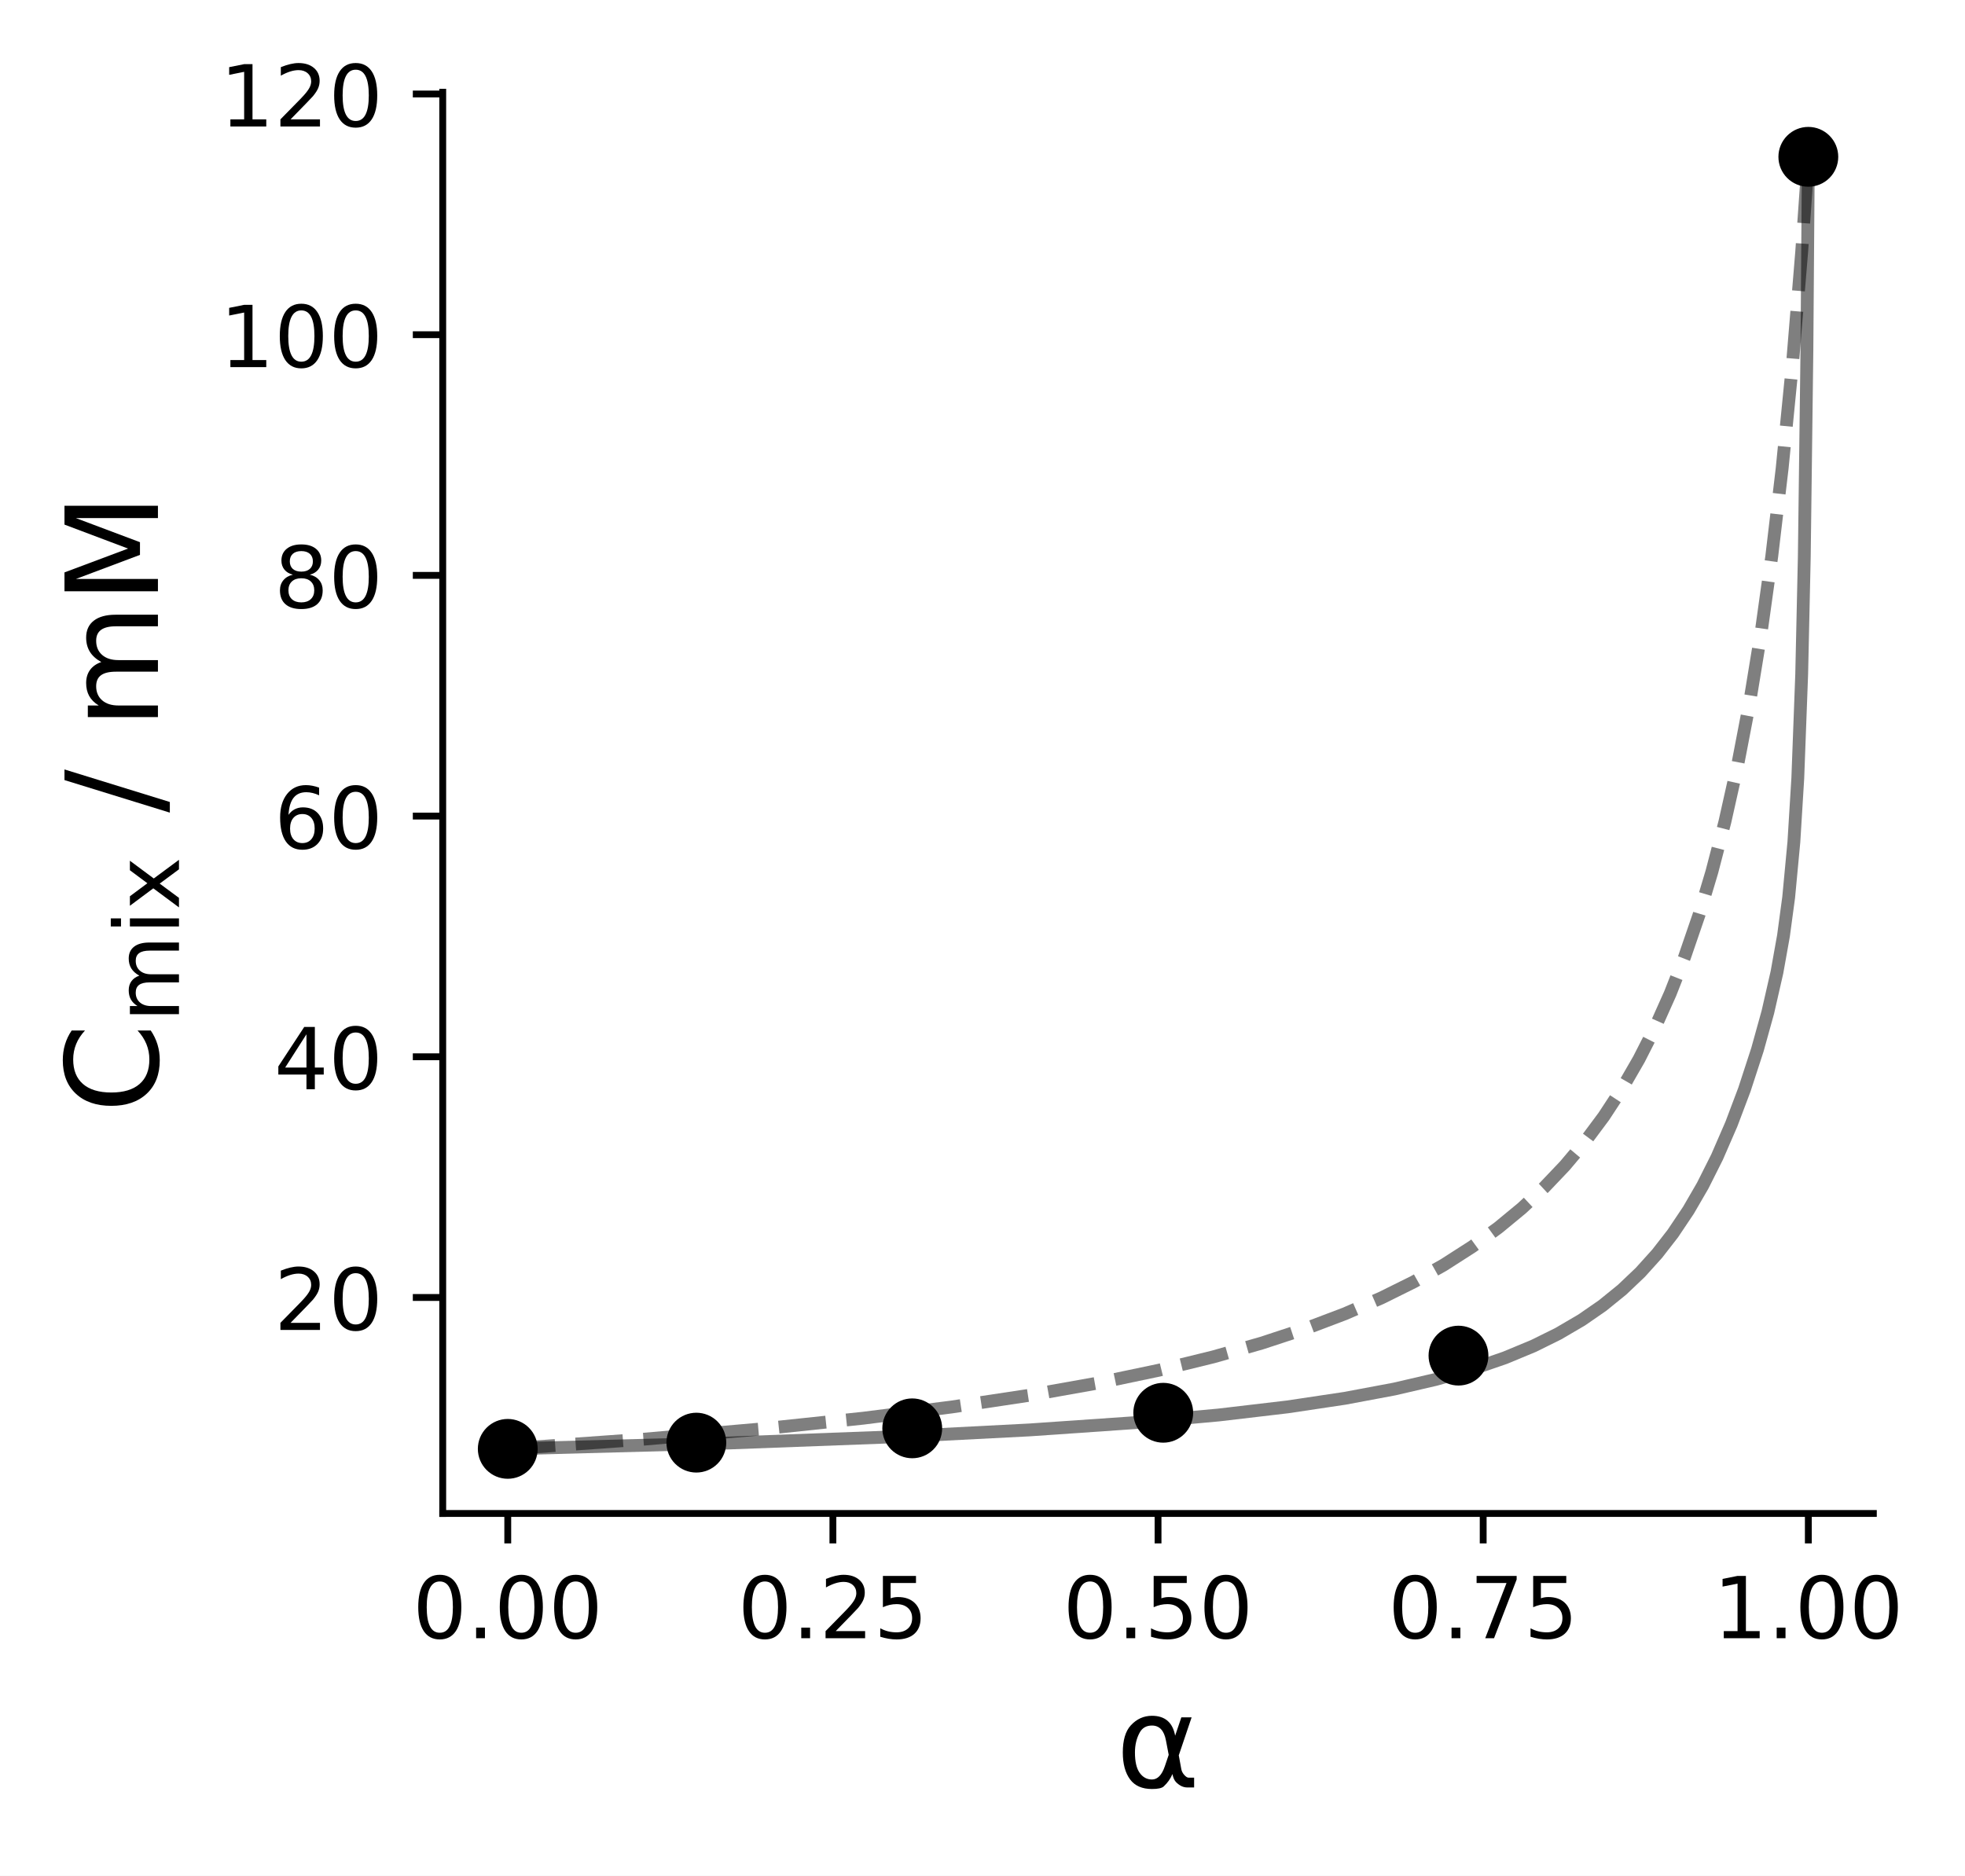
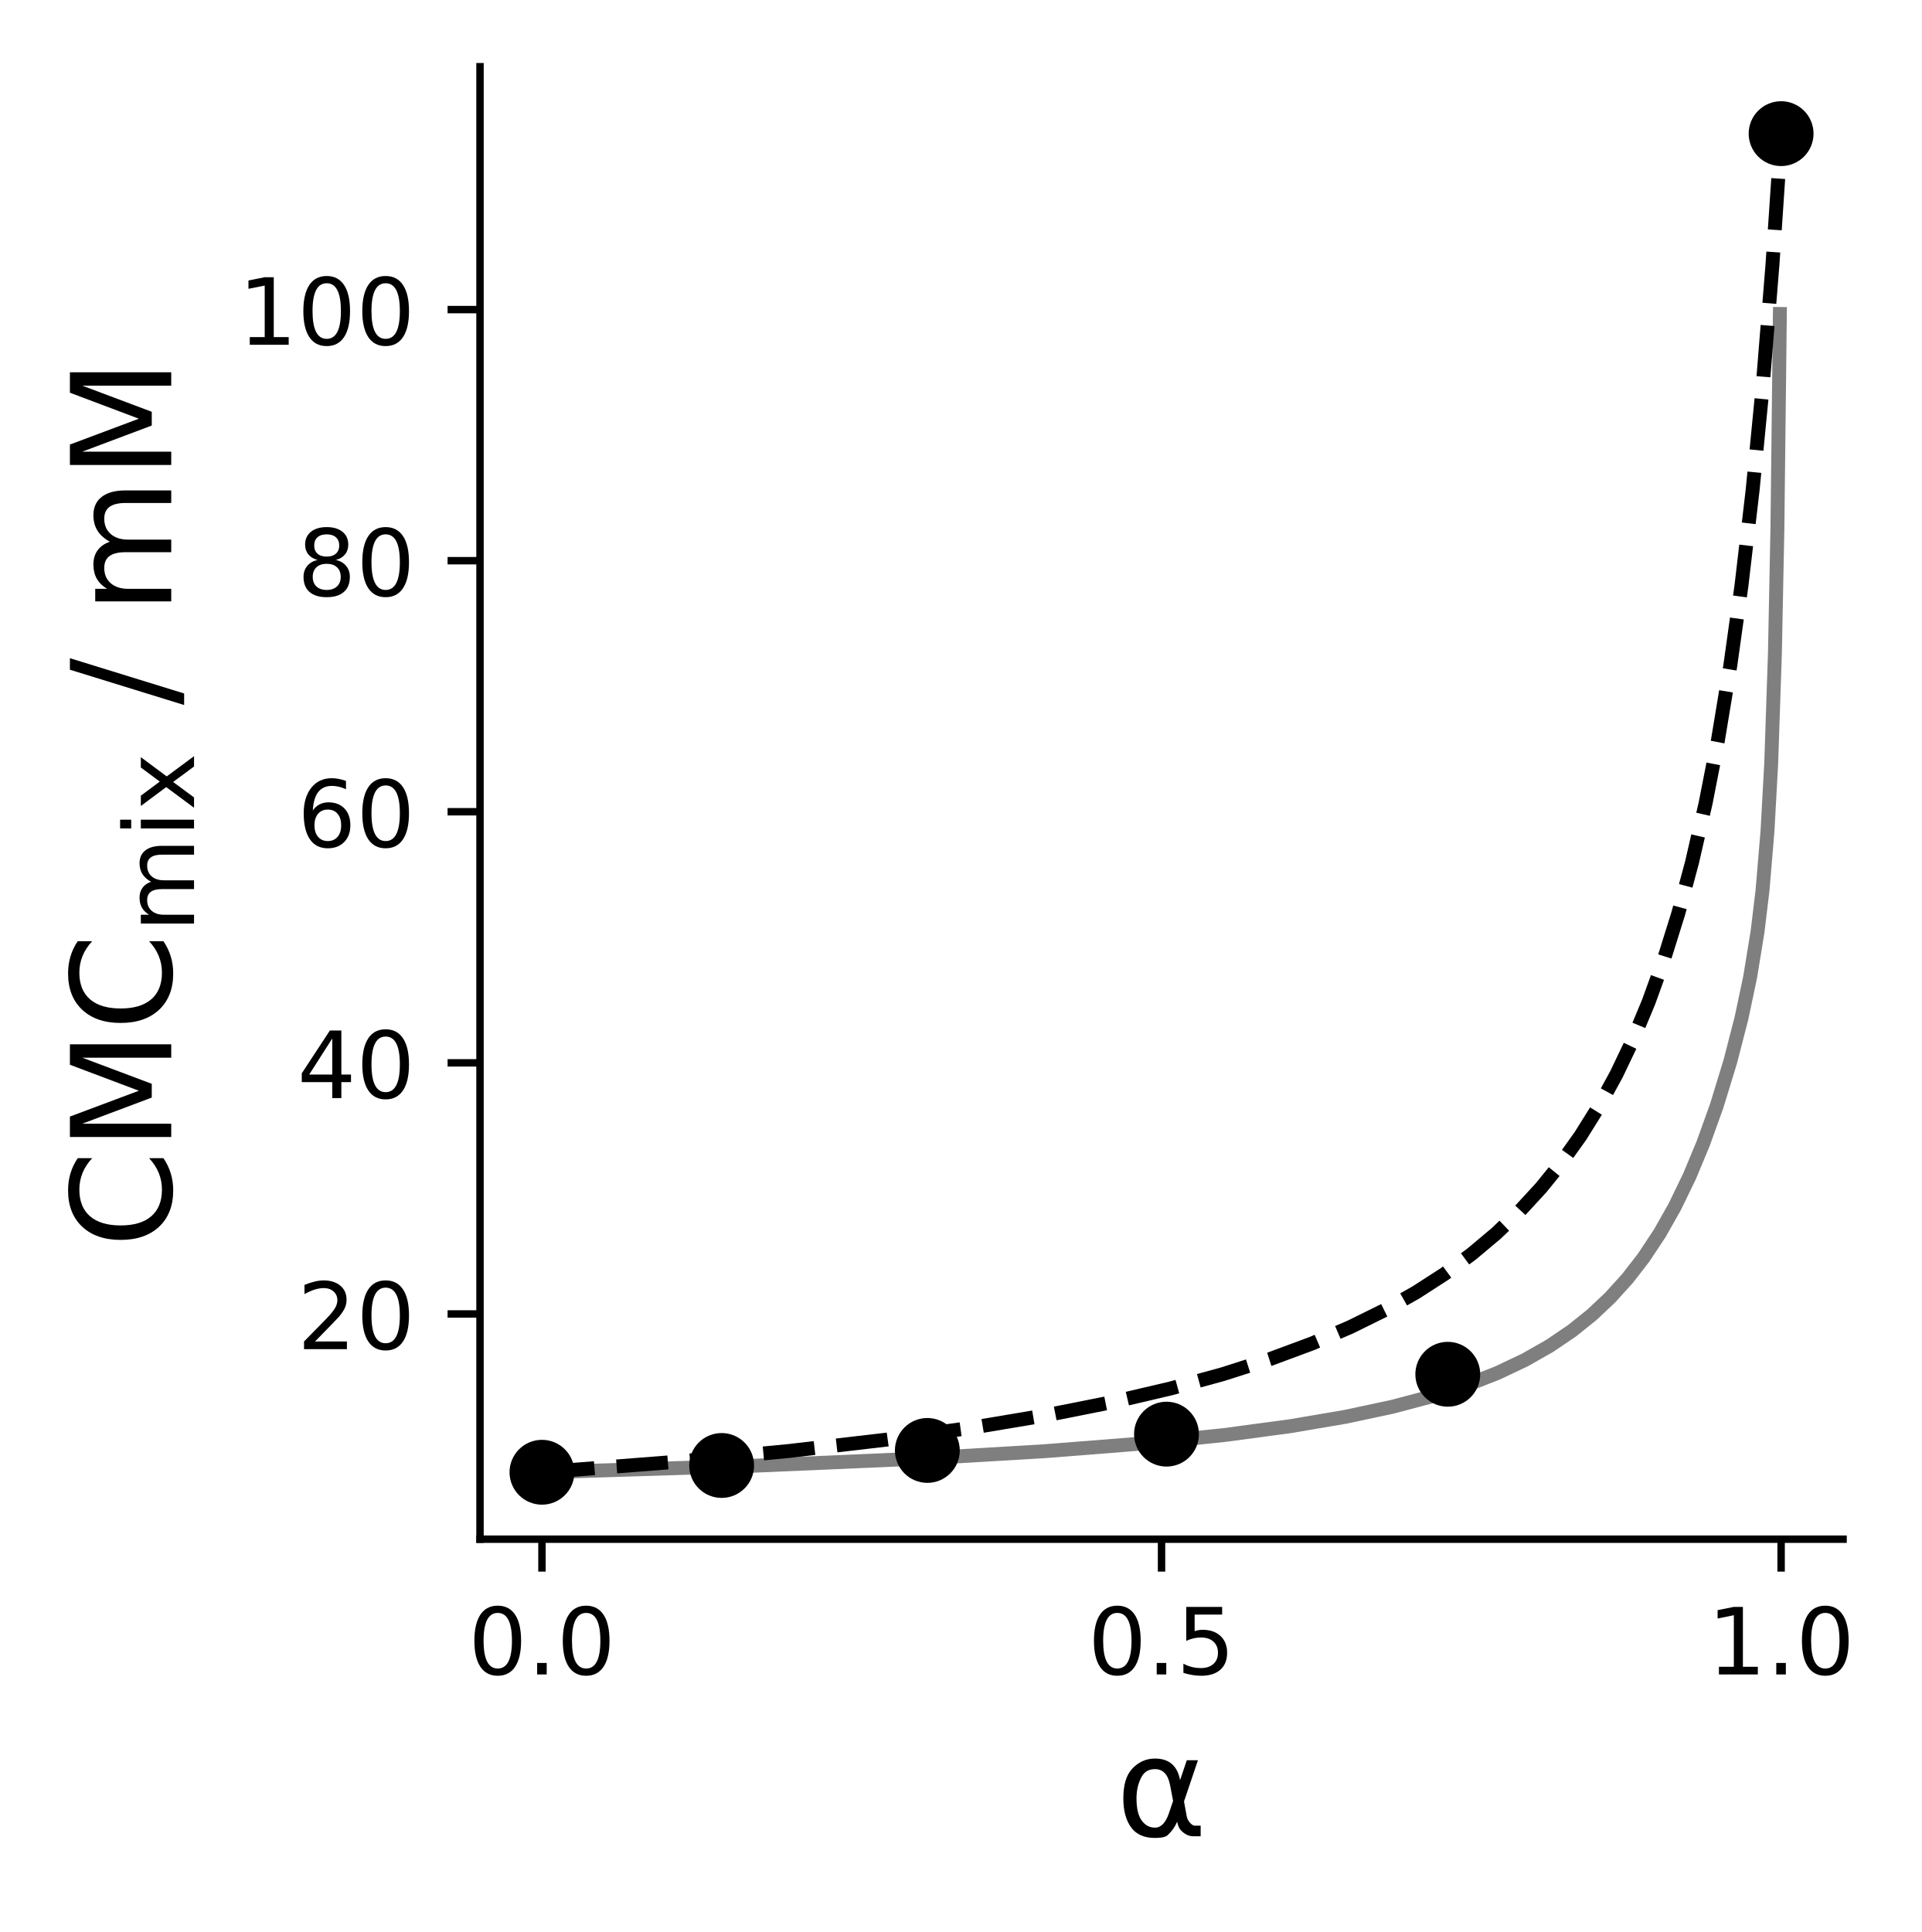
- <svg xmlns="http://www.w3.org/2000/svg" xmlns:xlink="http://www.w3.org/1999/xlink" width="229.928pt" height="219.506pt" viewBox="0 0 229.928 219.506" version="1.1">
+ <svg xmlns="http://www.w3.org/2000/svg" xmlns:xlink="http://www.w3.org/1999/xlink" width="207.377pt" height="208.515pt" viewBox="0 0 207.377 208.515" version="1.1">
  <defs>
    <style type="text/css">*{stroke-linejoin: round; stroke-linecap: butt}</style>
  </defs>
  <g id="figure_1">
    <g id="patch_1">
-       <path d="M 0 219.506  L 229.928 219.506  L 229.928 0  L 0 0  z " style="fill: #ffffff" />
+       <path d="M 0 208.515  L 207.377 208.515  L 207.377 0  L 0 0  z " style="fill: #ffffff" />
    </g>
    <g id="axes_1">
      <g id="patch_2">
-         <path d="M 51.805 177.111  L 219.205 177.111  L 219.205 10.791  L 51.805 10.791  z " style="fill: #ffffff" />
+         <path d="M 51.805 166.12  L 198.912 166.12  L 198.912 7.2  L 51.805 7.2  z " style="fill: #ffffff" />
      </g>
      <g id="matplotlib.axis_1">
        <g id="xtick_1">
          <g id="line2d_1">
            <defs>
-               <path id="m84a86d552f" d="M 0 0  L 0 3.5  " style="stroke: #000000; stroke-width: 0.8" />
-             </defs>
-             <g>
-               <use xlink:href="#m84a86d552f" x="59.414" y="177.111" style="stroke: #000000; stroke-width: 0.8" />
+               <path id="mf15cbdfcb8" d="M 0 0  L 0 3.5  " style="stroke: #000000; stroke-width: 0.8" />
+             </defs>
+             <g>
+               <use xlink:href="#mf15cbdfcb8" x="58.491" y="166.12" style="stroke: #000000; stroke-width: 0.8" />
            </g>
          </g>
          <g id="text_1">
-             <g transform="translate(48.28097 191.7093) scale(0.1 -0.1)">
+             <g transform="translate(50.53981 180.7184) scale(0.1 -0.1)">
              <defs>
                <path id="DejaVuSans-30" d="M 2034 4250  Q 1547 4250 1301 3770  Q 1056 3291 1056 2328  Q 1056 1369 1301 889  Q 1547 409 2034 409  Q 2525 409 2770 889  Q 3016 1369 3016 2328  Q 3016 3291 2770 3770  Q 2525 4250 2034 4250  z M 2034 4750  Q 2819 4750 3233 4129  Q 3647 3509 3647 2328  Q 3647 1150 3233 529  Q 2819 -91 2034 -91  Q 1250 -91 836 529  Q 422 1150 422 2328  Q 422 3509 836 4129  Q 1250 4750 2034 4750  z " transform="scale(0.015625)" />
                <path id="DejaVuSans-2e" d="M 684 794  L 1344 794  L 1344 0  L 684 0  L 684 794  z " transform="scale(0.015625)" />
              </defs>
              <use xlink:href="#DejaVuSans-30" />
              <use xlink:href="#DejaVuSans-2e" x="63.623" />
              <use xlink:href="#DejaVuSans-30" x="95.41" />
-               <use xlink:href="#DejaVuSans-30" x="159.033" />
            </g>
          </g>
        </g>
        <g id="xtick_2">
          <g id="line2d_2">
            <g>
-               <use xlink:href="#m84a86d552f" x="97.459" y="177.111" style="stroke: #000000; stroke-width: 0.8" />
+               <use xlink:href="#mf15cbdfcb8" x="125.358" y="166.12" style="stroke: #000000; stroke-width: 0.8" />
            </g>
          </g>
          <g id="text_2">
-             <g transform="translate(86.32642 191.7093) scale(0.1 -0.1)">
-               <defs>
-                 <path id="DejaVuSans-32" d="M 1228 531  L 3431 531  L 3431 0  L 469 0  L 469 531  Q 828 903 1448 1529  Q 2069 2156 2228 2338  Q 2531 2678 2651 2914  Q 2772 3150 2772 3378  Q 2772 3750 2511 3984  Q 2250 4219 1831 4219  Q 1534 4219 1204 4116  Q 875 4013 500 3803  L 500 4441  Q 881 4594 1212 4672  Q 1544 4750 1819 4750  Q 2544 4750 2975 4387  Q 3406 4025 3406 3419  Q 3406 3131 3298 2873  Q 3191 2616 2906 2266  Q 2828 2175 2409 1742  Q 1991 1309 1228 531  z " transform="scale(0.015625)" />
+             <g transform="translate(117.4067 180.7184) scale(0.1 -0.1)">
+               <defs>
                <path id="DejaVuSans-35" d="M 691 4666  L 3169 4666  L 3169 4134  L 1269 4134  L 1269 2991  Q 1406 3038 1543 3061  Q 1681 3084 1819 3084  Q 2600 3084 3056 2656  Q 3513 2228 3513 1497  Q 3513 744 3044 326  Q 2575 -91 1722 -91  Q 1428 -91 1123 -41  Q 819 9 494 109  L 494 744  Q 775 591 1075 516  Q 1375 441 1709 441  Q 2250 441 2565 725  Q 2881 1009 2881 1497  Q 2881 1984 2565 2268  Q 2250 2553 1709 2553  Q 1456 2553 1204 2497  Q 953 2441 691 2322  L 691 4666  z " transform="scale(0.015625)" />
              </defs>
-               <use xlink:href="#DejaVuSans-30" />
-               <use xlink:href="#DejaVuSans-2e" x="63.623" />
-               <use xlink:href="#DejaVuSans-32" x="95.41" />
-               <use xlink:href="#DejaVuSans-35" x="159.033" />
-             </g>
-           </g>
-         </g>
-         <g id="xtick_3">
-           <g id="line2d_3">
-             <g>
-               <use xlink:href="#m84a86d552f" x="135.505" y="177.111" style="stroke: #000000; stroke-width: 0.8" />
-             </g>
-           </g>
-           <g id="text_3">
-             <g transform="translate(124.3719 191.7093) scale(0.1 -0.1)">
              <use xlink:href="#DejaVuSans-30" />
              <use xlink:href="#DejaVuSans-2e" x="63.623" />
              <use xlink:href="#DejaVuSans-35" x="95.41" />
-               <use xlink:href="#DejaVuSans-30" x="159.033" />
-             </g>
-           </g>
-         </g>
-         <g id="xtick_4">
-           <g id="line2d_4">
-             <g>
-               <use xlink:href="#m84a86d552f" x="173.55" y="177.111" style="stroke: #000000; stroke-width: 0.8" />
-             </g>
-           </g>
-           <g id="text_4">
-             <g transform="translate(162.4173 191.7093) scale(0.1 -0.1)">
-               <defs>
-                 <path id="DejaVuSans-37" d="M 525 4666  L 3525 4666  L 3525 4397  L 1831 0  L 1172 0  L 2766 4134  L 525 4134  L 525 4666  z " transform="scale(0.015625)" />
-               </defs>
-               <use xlink:href="#DejaVuSans-30" />
-               <use xlink:href="#DejaVuSans-2e" x="63.623" />
-               <use xlink:href="#DejaVuSans-37" x="95.41" />
-               <use xlink:href="#DejaVuSans-35" x="159.033" />
-             </g>
-           </g>
-         </g>
-         <g id="xtick_5">
-           <g id="line2d_5">
-             <g>
-               <use xlink:href="#m84a86d552f" x="211.596" y="177.111" style="stroke: #000000; stroke-width: 0.8" />
-             </g>
-           </g>
-           <g id="text_5">
-             <g transform="translate(200.4628 191.7093) scale(0.1 -0.1)">
+             </g>
+           </g>
+         </g>
+         <g id="xtick_3">
+           <g id="line2d_3">
+             <g>
+               <use xlink:href="#mf15cbdfcb8" x="192.225" y="166.12" style="stroke: #000000; stroke-width: 0.8" />
+             </g>
+           </g>
+           <g id="text_3">
+             <g transform="translate(184.2735 180.7184) scale(0.1 -0.1)">
              <defs>
                <path id="DejaVuSans-31" d="M 794 531  L 1825 531  L 1825 4091  L 703 3866  L 703 4441  L 1819 4666  L 2450 4666  L 2450 531  L 3481 531  L 3481 0  L 794 0  L 794 531  z " transform="scale(0.015625)" />
              </defs>
              <use xlink:href="#DejaVuSans-31" />
              <use xlink:href="#DejaVuSans-2e" x="63.623" />
              <use xlink:href="#DejaVuSans-30" x="95.41" />
-               <use xlink:href="#DejaVuSans-30" x="159.033" />
-             </g>
-           </g>
-         </g>
-         <g id="text_6">
-           <g transform="translate(130.5547 209.1866) scale(0.15 -0.15)">
+             </g>
+           </g>
+         </g>
+         <g id="text_4">
+           <g transform="translate(120.4082 198.1958) scale(0.15 -0.15)">
            <defs>
              <path id="DejaVuSans-3b1" d="M 2644 1628  L 2506 2350  Q 2366 3091 1809 3091  Q 1391 3091 1200 2747  Q 959 2316 959 1747  Q 959 1059 1194 731  Q 1431 397 1809 397  Q 2228 397 2453 1063  L 2644 1628  z M 2966 2584  L 3275 3500  L 3788 3500  L 3147 1603  L 3272 919  Q 3300 766 3409 638  Q 3538 488 3638 488  L 3913 488  L 3913 0  L 3569 0  Q 3275 0 3013 263  Q 2884 394 2831 669  Q 2688 322 2394 50  Q 2256 -78 1809 -78  Q 1075 -78 719 397  Q 353 888 353 1747  Q 353 2666 750 3097  Q 1191 3578 1809 3578  Q 2781 3578 2966 2584  z " transform="scale(0.015625)" />
            </defs>
            <use xlink:href="#DejaVuSans-3b1" transform="translate(0 0.09375)" />
          </g>
        </g>
      </g>
      <g id="matplotlib.axis_2">
        <g id="ytick_1">
+           <g id="line2d_4">
+             <defs>
+               <path id="mb3fe658f30" d="M 0 0  L -3.5 0  " style="stroke: #000000; stroke-width: 0.8" />
+             </defs>
+             <g>
+               <use xlink:href="#mb3fe658f30" x="51.805" y="141.813" style="stroke: #000000; stroke-width: 0.8" />
+             </g>
+           </g>
+           <g id="text_5">
+             <g transform="translate(32.07969 145.6123) scale(0.1 -0.1)">
+               <defs>
+                 <path id="DejaVuSans-32" d="M 1228 531  L 3431 531  L 3431 0  L 469 0  L 469 531  Q 828 903 1448 1529  Q 2069 2156 2228 2338  Q 2531 2678 2651 2914  Q 2772 3150 2772 3378  Q 2772 3750 2511 3984  Q 2250 4219 1831 4219  Q 1534 4219 1204 4116  Q 875 4013 500 3803  L 500 4441  Q 881 4594 1212 4672  Q 1544 4750 1819 4750  Q 2544 4750 2975 4387  Q 3406 4025 3406 3419  Q 3406 3131 3298 2873  Q 3191 2616 2906 2266  Q 2828 2175 2409 1742  Q 1991 1309 1228 531  z " transform="scale(0.015625)" />
+               </defs>
+               <use xlink:href="#DejaVuSans-32" />
+               <use xlink:href="#DejaVuSans-30" x="63.623" />
+             </g>
+           </g>
+         </g>
+         <g id="ytick_2">
+           <g id="line2d_5">
+             <g>
+               <use xlink:href="#mb3fe658f30" x="51.805" y="114.713" style="stroke: #000000; stroke-width: 0.8" />
+             </g>
+           </g>
+           <g id="text_6">
+             <g transform="translate(32.07969 118.5119) scale(0.1 -0.1)">
+               <defs>
+                 <path id="DejaVuSans-34" d="M 2419 4116  L 825 1625  L 2419 1625  L 2419 4116  z M 2253 4666  L 3047 4666  L 3047 1625  L 3713 1625  L 3713 1100  L 3047 1100  L 3047 0  L 2419 0  L 2419 1100  L 313 1100  L 313 1709  L 2253 4666  z " transform="scale(0.015625)" />
+               </defs>
+               <use xlink:href="#DejaVuSans-34" />
+               <use xlink:href="#DejaVuSans-30" x="63.623" />
+             </g>
+           </g>
+         </g>
+         <g id="ytick_3">
          <g id="line2d_6">
-             <defs>
-               <path id="m477ae0b441" d="M 0 0  L -3.5 0  " style="stroke: #000000; stroke-width: 0.8" />
-             </defs>
-             <g>
-               <use xlink:href="#m477ae0b441" x="51.805" y="151.834" style="stroke: #000000; stroke-width: 0.8" />
+             <g>
+               <use xlink:href="#mb3fe658f30" x="51.805" y="87.612" style="stroke: #000000; stroke-width: 0.8" />
            </g>
          </g>
          <g id="text_7">
-             <g transform="translate(32.07969 155.6329) scale(0.1 -0.1)">
-               <use xlink:href="#DejaVuSans-32" />
-               <use xlink:href="#DejaVuSans-30" x="63.623" />
-             </g>
-           </g>
-         </g>
-         <g id="ytick_2">
+             <g transform="translate(32.07969 91.41148) scale(0.1 -0.1)">
+               <defs>
+                 <path id="DejaVuSans-36" d="M 2113 2584  Q 1688 2584 1439 2293  Q 1191 2003 1191 1497  Q 1191 994 1439 701  Q 1688 409 2113 409  Q 2538 409 2786 701  Q 3034 994 3034 1497  Q 3034 2003 2786 2293  Q 2538 2584 2113 2584  z M 3366 4563  L 3366 3988  Q 3128 4100 2886 4159  Q 2644 4219 2406 4219  Q 1781 4219 1451 3797  Q 1122 3375 1075 2522  Q 1259 2794 1537 2939  Q 1816 3084 2150 3084  Q 2853 3084 3261 2657  Q 3669 2231 3669 1497  Q 3669 778 3244 343  Q 2819 -91 2113 -91  Q 1303 -91 875 529  Q 447 1150 447 2328  Q 447 3434 972 4092  Q 1497 4750 2381 4750  Q 2619 4750 2861 4703  Q 3103 4656 3366 4563  z " transform="scale(0.015625)" />
+               </defs>
+               <use xlink:href="#DejaVuSans-36" />
+               <use xlink:href="#DejaVuSans-30" x="63.623" />
+             </g>
+           </g>
+         </g>
+         <g id="ytick_4">
          <g id="line2d_7">
            <g>
-               <use xlink:href="#m477ae0b441" x="51.805" y="123.667" style="stroke: #000000; stroke-width: 0.8" />
+               <use xlink:href="#mb3fe658f30" x="51.805" y="60.512" style="stroke: #000000; stroke-width: 0.8" />
            </g>
          </g>
          <g id="text_8">
-             <g transform="translate(32.07969 127.466) scale(0.1 -0.1)">
-               <defs>
-                 <path id="DejaVuSans-34" d="M 2419 4116  L 825 1625  L 2419 1625  L 2419 4116  z M 2253 4666  L 3047 4666  L 3047 1625  L 3713 1625  L 3713 1100  L 3047 1100  L 3047 0  L 2419 0  L 2419 1100  L 313 1100  L 313 1709  L 2253 4666  z " transform="scale(0.015625)" />
-               </defs>
-               <use xlink:href="#DejaVuSans-34" />
-               <use xlink:href="#DejaVuSans-30" x="63.623" />
-             </g>
-           </g>
-         </g>
-         <g id="ytick_3">
+             <g transform="translate(32.07969 64.31105) scale(0.1 -0.1)">
+               <defs>
+                 <path id="DejaVuSans-38" d="M 2034 2216  Q 1584 2216 1326 1975  Q 1069 1734 1069 1313  Q 1069 891 1326 650  Q 1584 409 2034 409  Q 2484 409 2743 651  Q 3003 894 3003 1313  Q 3003 1734 2745 1975  Q 2488 2216 2034 2216  z M 1403 2484  Q 997 2584 770 2862  Q 544 3141 544 3541  Q 544 4100 942 4425  Q 1341 4750 2034 4750  Q 2731 4750 3128 4425  Q 3525 4100 3525 3541  Q 3525 3141 3298 2862  Q 3072 2584 2669 2484  Q 3125 2378 3379 2068  Q 3634 1759 3634 1313  Q 3634 634 3220 271  Q 2806 -91 2034 -91  Q 1263 -91 848 271  Q 434 634 434 1313  Q 434 1759 690 2068  Q 947 2378 1403 2484  z M 1172 3481  Q 1172 3119 1398 2916  Q 1625 2713 2034 2713  Q 2441 2713 2670 2916  Q 2900 3119 2900 3481  Q 2900 3844 2670 4047  Q 2441 4250 2034 4250  Q 1625 4250 1398 4047  Q 1172 3844 1172 3481  z " transform="scale(0.015625)" />
+               </defs>
+               <use xlink:href="#DejaVuSans-38" />
+               <use xlink:href="#DejaVuSans-30" x="63.623" />
+             </g>
+           </g>
+         </g>
+         <g id="ytick_5">
          <g id="line2d_8">
            <g>
-               <use xlink:href="#m477ae0b441" x="51.805" y="95.5" style="stroke: #000000; stroke-width: 0.8" />
+               <use xlink:href="#mb3fe658f30" x="51.805" y="33.411" style="stroke: #000000; stroke-width: 0.8" />
            </g>
          </g>
          <g id="text_9">
-             <g transform="translate(32.07969 99.29912) scale(0.1 -0.1)">
-               <defs>
-                 <path id="DejaVuSans-36" d="M 2113 2584  Q 1688 2584 1439 2293  Q 1191 2003 1191 1497  Q 1191 994 1439 701  Q 1688 409 2113 409  Q 2538 409 2786 701  Q 3034 994 3034 1497  Q 3034 2003 2786 2293  Q 2538 2584 2113 2584  z M 3366 4563  L 3366 3988  Q 3128 4100 2886 4159  Q 2644 4219 2406 4219  Q 1781 4219 1451 3797  Q 1122 3375 1075 2522  Q 1259 2794 1537 2939  Q 1816 3084 2150 3084  Q 2853 3084 3261 2657  Q 3669 2231 3669 1497  Q 3669 778 3244 343  Q 2819 -91 2113 -91  Q 1303 -91 875 529  Q 447 1150 447 2328  Q 447 3434 972 4092  Q 1497 4750 2381 4750  Q 2619 4750 2861 4703  Q 3103 4656 3366 4563  z " transform="scale(0.015625)" />
-               </defs>
-               <use xlink:href="#DejaVuSans-36" />
-               <use xlink:href="#DejaVuSans-30" x="63.623" />
-             </g>
-           </g>
-         </g>
-         <g id="ytick_4">
-           <g id="line2d_9">
-             <g>
-               <use xlink:href="#m477ae0b441" x="51.805" y="67.333" style="stroke: #000000; stroke-width: 0.8" />
-             </g>
-           </g>
-           <g id="text_10">
-             <g transform="translate(32.07969 71.13223) scale(0.1 -0.1)">
-               <defs>
-                 <path id="DejaVuSans-38" d="M 2034 2216  Q 1584 2216 1326 1975  Q 1069 1734 1069 1313  Q 1069 891 1326 650  Q 1584 409 2034 409  Q 2484 409 2743 651  Q 3003 894 3003 1313  Q 3003 1734 2745 1975  Q 2488 2216 2034 2216  z M 1403 2484  Q 997 2584 770 2862  Q 544 3141 544 3541  Q 544 4100 942 4425  Q 1341 4750 2034 4750  Q 2731 4750 3128 4425  Q 3525 4100 3525 3541  Q 3525 3141 3298 2862  Q 3072 2584 2669 2484  Q 3125 2378 3379 2068  Q 3634 1759 3634 1313  Q 3634 634 3220 271  Q 2806 -91 2034 -91  Q 1263 -91 848 271  Q 434 634 434 1313  Q 434 1759 690 2068  Q 947 2378 1403 2484  z M 1172 3481  Q 1172 3119 1398 2916  Q 1625 2713 2034 2713  Q 2441 2713 2670 2916  Q 2900 3119 2900 3481  Q 2900 3844 2670 4047  Q 2441 4250 2034 4250  Q 1625 4250 1398 4047  Q 1172 3844 1172 3481  z " transform="scale(0.015625)" />
-               </defs>
-               <use xlink:href="#DejaVuSans-38" />
-               <use xlink:href="#DejaVuSans-30" x="63.623" />
-             </g>
-           </g>
-         </g>
-         <g id="ytick_5">
-           <g id="line2d_10">
-             <g>
-               <use xlink:href="#m477ae0b441" x="51.805" y="39.166" style="stroke: #000000; stroke-width: 0.8" />
-             </g>
-           </g>
-           <g id="text_11">
-             <g transform="translate(25.71719 42.96533) scale(0.1 -0.1)">
+             <g transform="translate(25.71719 37.21063) scale(0.1 -0.1)">
              <use xlink:href="#DejaVuSans-31" />
              <use xlink:href="#DejaVuSans-30" x="63.623" />
              <use xlink:href="#DejaVuSans-30" x="127.246" />
            </g>
          </g>
        </g>
-         <g id="ytick_6">
-           <g id="line2d_11">
-             <g>
-               <use xlink:href="#m477ae0b441" x="51.805" y="10.999" style="stroke: #000000; stroke-width: 0.8" />
-             </g>
-           </g>
-           <g id="text_12">
-             <g transform="translate(25.71719 14.79844) scale(0.1 -0.1)">
-               <use xlink:href="#DejaVuSans-31" />
-               <use xlink:href="#DejaVuSans-32" x="63.623" />
-               <use xlink:href="#DejaVuSans-30" x="127.246" />
-             </g>
-           </g>
-         </g>
-         <g id="text_13">
-           <g transform="translate(18.59766 130.2508) rotate(-90) scale(0.15 -0.15)">
+         <g id="text_10">
+           <g transform="translate(18.59766 134.66) rotate(-90) scale(0.15 -0.15)">
            <defs>
              <path id="DejaVuSans-43" d="M 4122 4306  L 4122 3641  Q 3803 3938 3442 4084  Q 3081 4231 2675 4231  Q 1875 4231 1450 3742  Q 1025 3253 1025 2328  Q 1025 1406 1450 917  Q 1875 428 2675 428  Q 3081 428 3442 575  Q 3803 722 4122 1019  L 4122 359  Q 3791 134 3420 21  Q 3050 -91 2638 -91  Q 1578 -91 968 557  Q 359 1206 359 2328  Q 359 3453 968 4101  Q 1578 4750 2638 4750  Q 3056 4750 3426 4639  Q 3797 4528 4122 4306  z " transform="scale(0.015625)" />
+               <path id="DejaVuSans-4d" d="M 628 4666  L 1569 4666  L 2759 1491  L 3956 4666  L 4897 4666  L 4897 0  L 4281 0  L 4281 4097  L 3078 897  L 2444 897  L 1241 4097  L 1241 0  L 628 0  L 628 4666  z " transform="scale(0.015625)" />
              <path id="DejaVuSans-6d" d="M 3328 2828  Q 3544 3216 3844 3400  Q 4144 3584 4550 3584  Q 5097 3584 5394 3201  Q 5691 2819 5691 2113  L 5691 0  L 5113 0  L 5113 2094  Q 5113 2597 4934 2840  Q 4756 3084 4391 3084  Q 3944 3084 3684 2787  Q 3425 2491 3425 1978  L 3425 0  L 2847 0  L 2847 2094  Q 2847 2600 2669 2842  Q 2491 3084 2119 3084  Q 1678 3084 1418 2786  Q 1159 2488 1159 1978  L 1159 0  L 581 0  L 581 3500  L 1159 3500  L 1159 2956  Q 1356 3278 1631 3431  Q 1906 3584 2284 3584  Q 2666 3584 2933 3390  Q 3200 3197 3328 2828  z " transform="scale(0.015625)" />
              <path id="DejaVuSans-69" d="M 603 3500  L 1178 3500  L 1178 0  L 603 0  L 603 3500  z M 603 4863  L 1178 4863  L 1178 4134  L 603 4134  L 603 4863  z " transform="scale(0.015625)" />
              <path id="DejaVuSans-78" d="M 3513 3500  L 2247 1797  L 3578 0  L 2900 0  L 1881 1375  L 863 0  L 184 0  L 1544 1831  L 300 3500  L 978 3500  L 1906 2253  L 2834 3500  L 3513 3500  z " transform="scale(0.015625)" />
              <path id="DejaVuSans-20" transform="scale(0.015625)" />
              <path id="DejaVuSans-2f" d="M 1625 4666  L 2156 4666  L 531 -594  L 0 -594  L 1625 4666  z " transform="scale(0.015625)" />
-               <path id="DejaVuSans-4d" d="M 628 4666  L 1569 4666  L 2759 1491  L 3956 4666  L 4897 4666  L 4897 0  L 4281 0  L 4281 4097  L 3078 897  L 2444 897  L 1241 4097  L 1241 0  L 628 0  L 628 4666  z " transform="scale(0.015625)" />
            </defs>
            <use xlink:href="#DejaVuSans-43" transform="translate(0 0.78125)" />
-             <use xlink:href="#DejaVuSans-6d" transform="translate(70.78125 -15.625) scale(0.7)" />
-             <use xlink:href="#DejaVuSans-69" transform="translate(138.9697 -15.625) scale(0.7)" />
-             <use xlink:href="#DejaVuSans-78" transform="translate(158.418 -15.625) scale(0.7)" />
-             <use xlink:href="#DejaVuSans-20" transform="translate(202.5781 0.78125)" />
-             <use xlink:href="#DejaVuSans-2f" transform="translate(234.3652 0.78125)" />
-             <use xlink:href="#DejaVuSans-20" transform="translate(268.0566 0.78125)" />
-             <use xlink:href="#DejaVuSans-6d" transform="translate(299.8438 0.78125)" />
-             <use xlink:href="#DejaVuSans-4d" transform="translate(397.2559 0.78125)" />
-           </g>
-         </g>
-       </g>
-       <g id="line2d_12">
-         <path d="M 59.429 169.551  L 85.473 168.858  L 105.12 168.122  L 120.503 167.332  L 132.687 166.49  L 142.587 165.588  L 150.659 164.638  L 157.36 163.635  L 163.148 162.55  L 168.022 161.418  L 172.286 160.208  L 176.094 158.895  L 179.444 157.504  L 182.338 156.072  L 185.08 154.466  L 187.516 152.781  L 189.801 150.928  L 191.933 148.902  L 193.913 146.707  L 195.741 144.355  L 197.568 141.628  L 199.244 138.735  L 200.919 135.399  L 202.594 131.543  L 204.117 127.505  L 205.641 122.833  L 206.859 118.446  L 207.925 113.779  L 208.687 109.519  L 209.296 105.005  L 209.905 98.528  L 210.362 91.088  L 210.819 78.897  L 211.123 65.172  L 211.428 41.126  L 211.58 20.887  L 211.58 20.887  " clip-path="url(#pa1c21dac38)" style="fill: none; stroke: #000000; stroke-opacity: 0.5; stroke-width: 1.5; stroke-linecap: square" />
-       </g>
-       <g id="line2d_13">
-         <path d="M 59.429 169.55  L 75.421 168.411  L 89.128 167.216  L 101.008 165.962  L 111.365 164.649  L 120.35 163.293  L 128.423 161.854  L 135.581 160.353  L 141.978 158.784  L 147.613 157.18  L 152.791 155.475  L 157.36 153.744  L 161.625 151.893  L 165.432 150.005  L 168.935 148.029  L 172.286 145.879  L 175.332 143.658  L 178.074 141.395  L 180.663 138.984  L 183.1 136.422  L 185.384 133.711  L 187.669 130.641  L 189.801 127.384  L 191.781 123.949  L 193.609 120.355  L 195.436 116.269  L 197.112 111.998  L 198.787 107.114  L 200.31 102.023  L 201.833 96.167  L 203.356 89.36  L 204.727 82.214  L 206.097 73.845  L 207.316 65.104  L 208.534 54.794  L 209.753 42.452  L 210.819 29.468  L 211.58 18.584  L 211.58 18.584  " clip-path="url(#pa1c21dac38)" style="fill: none; stroke-dasharray: 5.55,2.4; stroke-dashoffset: 0; stroke: #000000; stroke-opacity: 0.5; stroke-width: 1.5" />
+             <use xlink:href="#DejaVuSans-4d" transform="translate(69.82422 0.78125)" />
+             <use xlink:href="#DejaVuSans-43" transform="translate(156.1035 0.78125)" />
+             <use xlink:href="#DejaVuSans-6d" transform="translate(226.8848 -15.625) scale(0.7)" />
+             <use xlink:href="#DejaVuSans-69" transform="translate(295.0732 -15.625) scale(0.7)" />
+             <use xlink:href="#DejaVuSans-78" transform="translate(314.5215 -15.625) scale(0.7)" />
+             <use xlink:href="#DejaVuSans-20" transform="translate(358.6816 0.78125)" />
+             <use xlink:href="#DejaVuSans-2f" transform="translate(390.4688 0.78125)" />
+             <use xlink:href="#DejaVuSans-20" transform="translate(424.1602 0.78125)" />
+             <use xlink:href="#DejaVuSans-6d" transform="translate(455.9473 0.78125)" />
+             <use xlink:href="#DejaVuSans-4d" transform="translate(553.3594 0.78125)" />
+           </g>
+         </g>
+       </g>
+       <g id="line2d_9">
+         <path d="M 58.625 158.893  L 81.738 158.177  L 99.239 157.421  L 112.733 156.625  L 123.421 155.782  L 132.105 154.882  L 139.186 153.935  L 145.198 152.913  L 150.275 151.828  L 154.55 150.697  L 158.291 149.486  L 161.631 148.173  L 164.57 146.779  L 167.242 145.261  L 169.647 143.632  L 171.784 141.921  L 173.788 140.034  L 175.659 137.967  L 177.395 135.724  L 179.132 133.099  L 180.735 130.266  L 182.339 126.96  L 183.808 123.434  L 185.278 119.343  L 186.747 114.545  L 187.95 109.876  L 188.885 105.444  L 189.687 100.524  L 190.221 96.075  L 190.755 89.697  L 191.156 82.394  L 191.557 70.478  L 191.824 57.129  L 192.091 33.885  L 192.091 33.885  " clip-path="url(#p0ae0caccdb)" style="fill: none; stroke: #000000; stroke-opacity: 0.5; stroke-width: 1.5; stroke-linecap: square" />
+       </g>
+       <g id="line2d_10">
+         <path d="M 58.625 158.887  L 72.92 157.772  L 85.211 156.595  L 95.766 155.365  L 104.984 154.071  L 113 152.726  L 120.081 151.319  L 126.36 149.848  L 131.971 148.31  L 137.048 146.687  L 141.591 145.001  L 145.732 143.225  L 149.473 141.378  L 152.813 139.489  L 155.886 137.507  L 158.825 135.344  L 161.497 133.101  L 164.035 130.675  L 166.307 128.207  L 168.444 125.574  L 170.582 122.578  L 172.586 119.366  L 174.456 115.939  L 176.193 112.303  L 177.93 108.131  L 179.533 103.694  L 181.136 98.559  L 182.606 93.086  L 184.075 86.69  L 185.411 79.861  L 186.747 71.796  L 187.95 63.176  L 189.152 52.878  L 190.221 41.88  L 191.29 28.579  L 192.091 16.62  L 192.091 16.62  " clip-path="url(#p0ae0caccdb)" style="fill: none; stroke-dasharray: 5.55,2.4; stroke-dashoffset: 0; stroke: #000000; stroke-width: 1.5" />
      </g>
      <g id="patch_3">
-         <path d="M 51.805 177.111  L 51.805 10.791  " style="fill: none; stroke: #000000; stroke-width: 0.8; stroke-linejoin: miter; stroke-linecap: square" />
+         <path d="M 51.805 166.12  L 51.805 7.2  " style="fill: none; stroke: #000000; stroke-width: 0.8; stroke-linejoin: miter; stroke-linecap: square" />
      </g>
      <g id="patch_4">
-         <path d="M 51.805 177.111  L 219.205 177.111  " style="fill: none; stroke: #000000; stroke-width: 0.8; stroke-linejoin: miter; stroke-linecap: square" />
+         <path d="M 51.805 166.12  L 198.912 166.12  " style="fill: none; stroke: #000000; stroke-width: 0.8; stroke-linejoin: miter; stroke-linecap: square" />
      </g>
      <g id="PathCollection_1">
        <defs>
-           <path id="mdbcd9bb8a4" d="M 0 3  C 0.796 3 1.559 2.684 2.121 2.121  C 2.684 1.559 3 0.796 3 0  C 3 -0.796 2.684 -1.559 2.121 -2.121  C 1.559 -2.684 0.796 -3 0 -3  C -0.796 -3 -1.559 -2.684 -2.121 -2.121  C -2.684 -1.559 -3 -0.796 -3 0  C -3 0.796 -2.684 1.559 -2.121 2.121  C -1.559 2.684 -0.796 3 0 3  z " style="stroke: #000000" />
+           <path id="mc6f45b5beb" d="M 0 3  C 0.796 3 1.559 2.684 2.121 2.121  C 2.684 1.559 3 0.796 3 0  C 3 -0.796 2.684 -1.559 2.121 -2.121  C 1.559 -2.684 0.796 -3 0 -3  C -0.796 -3 -1.559 -2.684 -2.121 -2.121  C -2.684 -1.559 -3 -0.796 -3 0  C -3 0.796 -2.684 1.559 -2.121 2.121  C -1.559 2.684 -0.796 3 0 3  z " style="stroke: #000000" />
        </defs>
-         <g clip-path="url(#pa1c21dac38)">
-           <use xlink:href="#mdbcd9bb8a4" x="59.414" y="169.551" style="stroke: #000000" />
-           <use xlink:href="#mdbcd9bb8a4" x="81.48" y="168.822" style="stroke: #000000" />
-           <use xlink:href="#mdbcd9bb8a4" x="106.742" y="167.149" style="stroke: #000000" />
-           <use xlink:href="#mdbcd9bb8a4" x="136.113" y="165.326" style="stroke: #000000" />
-           <use xlink:href="#mdbcd9bb8a4" x="170.659" y="158.639" style="stroke: #000000" />
-           <use xlink:href="#mdbcd9bb8a4" x="211.596" y="18.351" style="stroke: #000000" />
+         <g clip-path="url(#p0ae0caccdb)">
+           <use xlink:href="#mc6f45b5beb" x="58.491" y="158.896" style="stroke: #000000" />
+           <use xlink:href="#mc6f45b5beb" x="77.883" y="158.165" style="stroke: #000000" />
+           <use xlink:href="#mc6f45b5beb" x="100.083" y="156.541" style="stroke: #000000" />
+           <use xlink:href="#mc6f45b5beb" x="125.893" y="154.783" style="stroke: #000000" />
+           <use xlink:href="#mc6f45b5beb" x="156.251" y="148.321" style="stroke: #000000" />
+           <use xlink:href="#mc6f45b5beb" x="192.225" y="14.424" style="stroke: #000000" />
        </g>
      </g>
    </g>
  </g>
  <defs>
-     <clipPath id="pa1c21dac38">
-       <rect x="51.805" y="10.791" width="167.4" height="166.32" />
+     <clipPath id="p0ae0caccdb">
+       <rect x="51.805" y="7.2" width="147.107" height="158.92" />
    </clipPath>
  </defs>
</svg>
